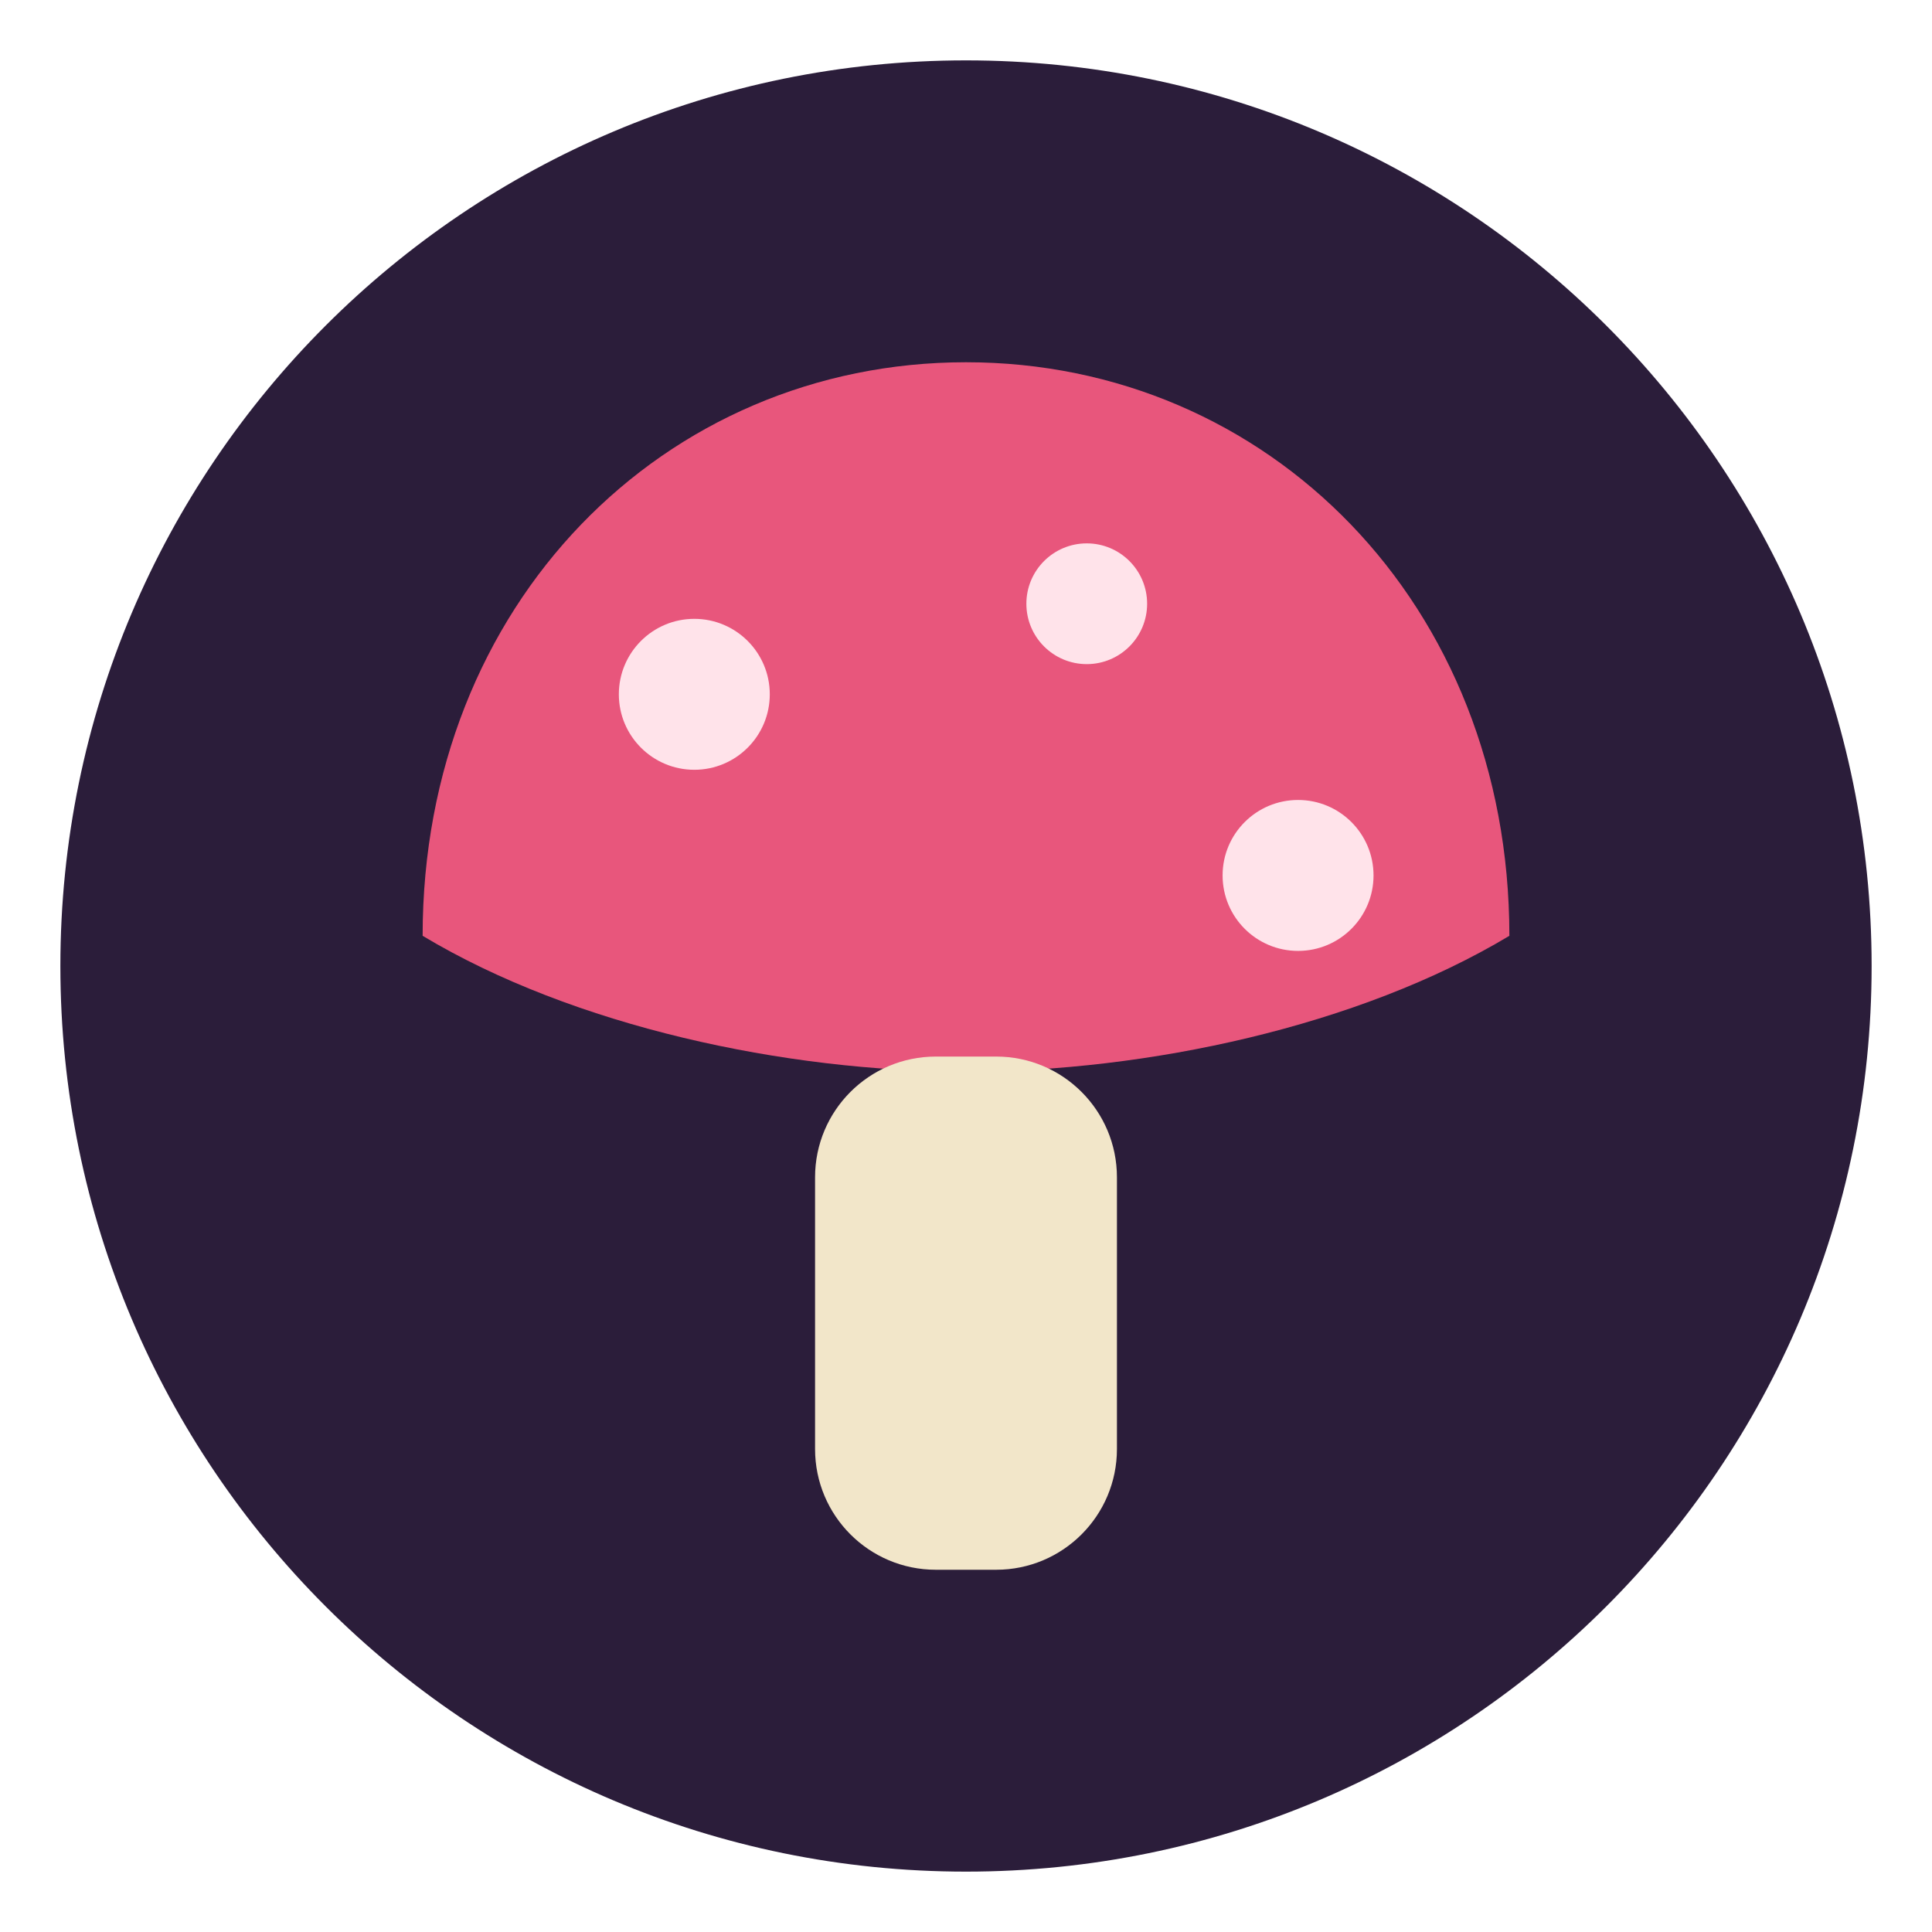
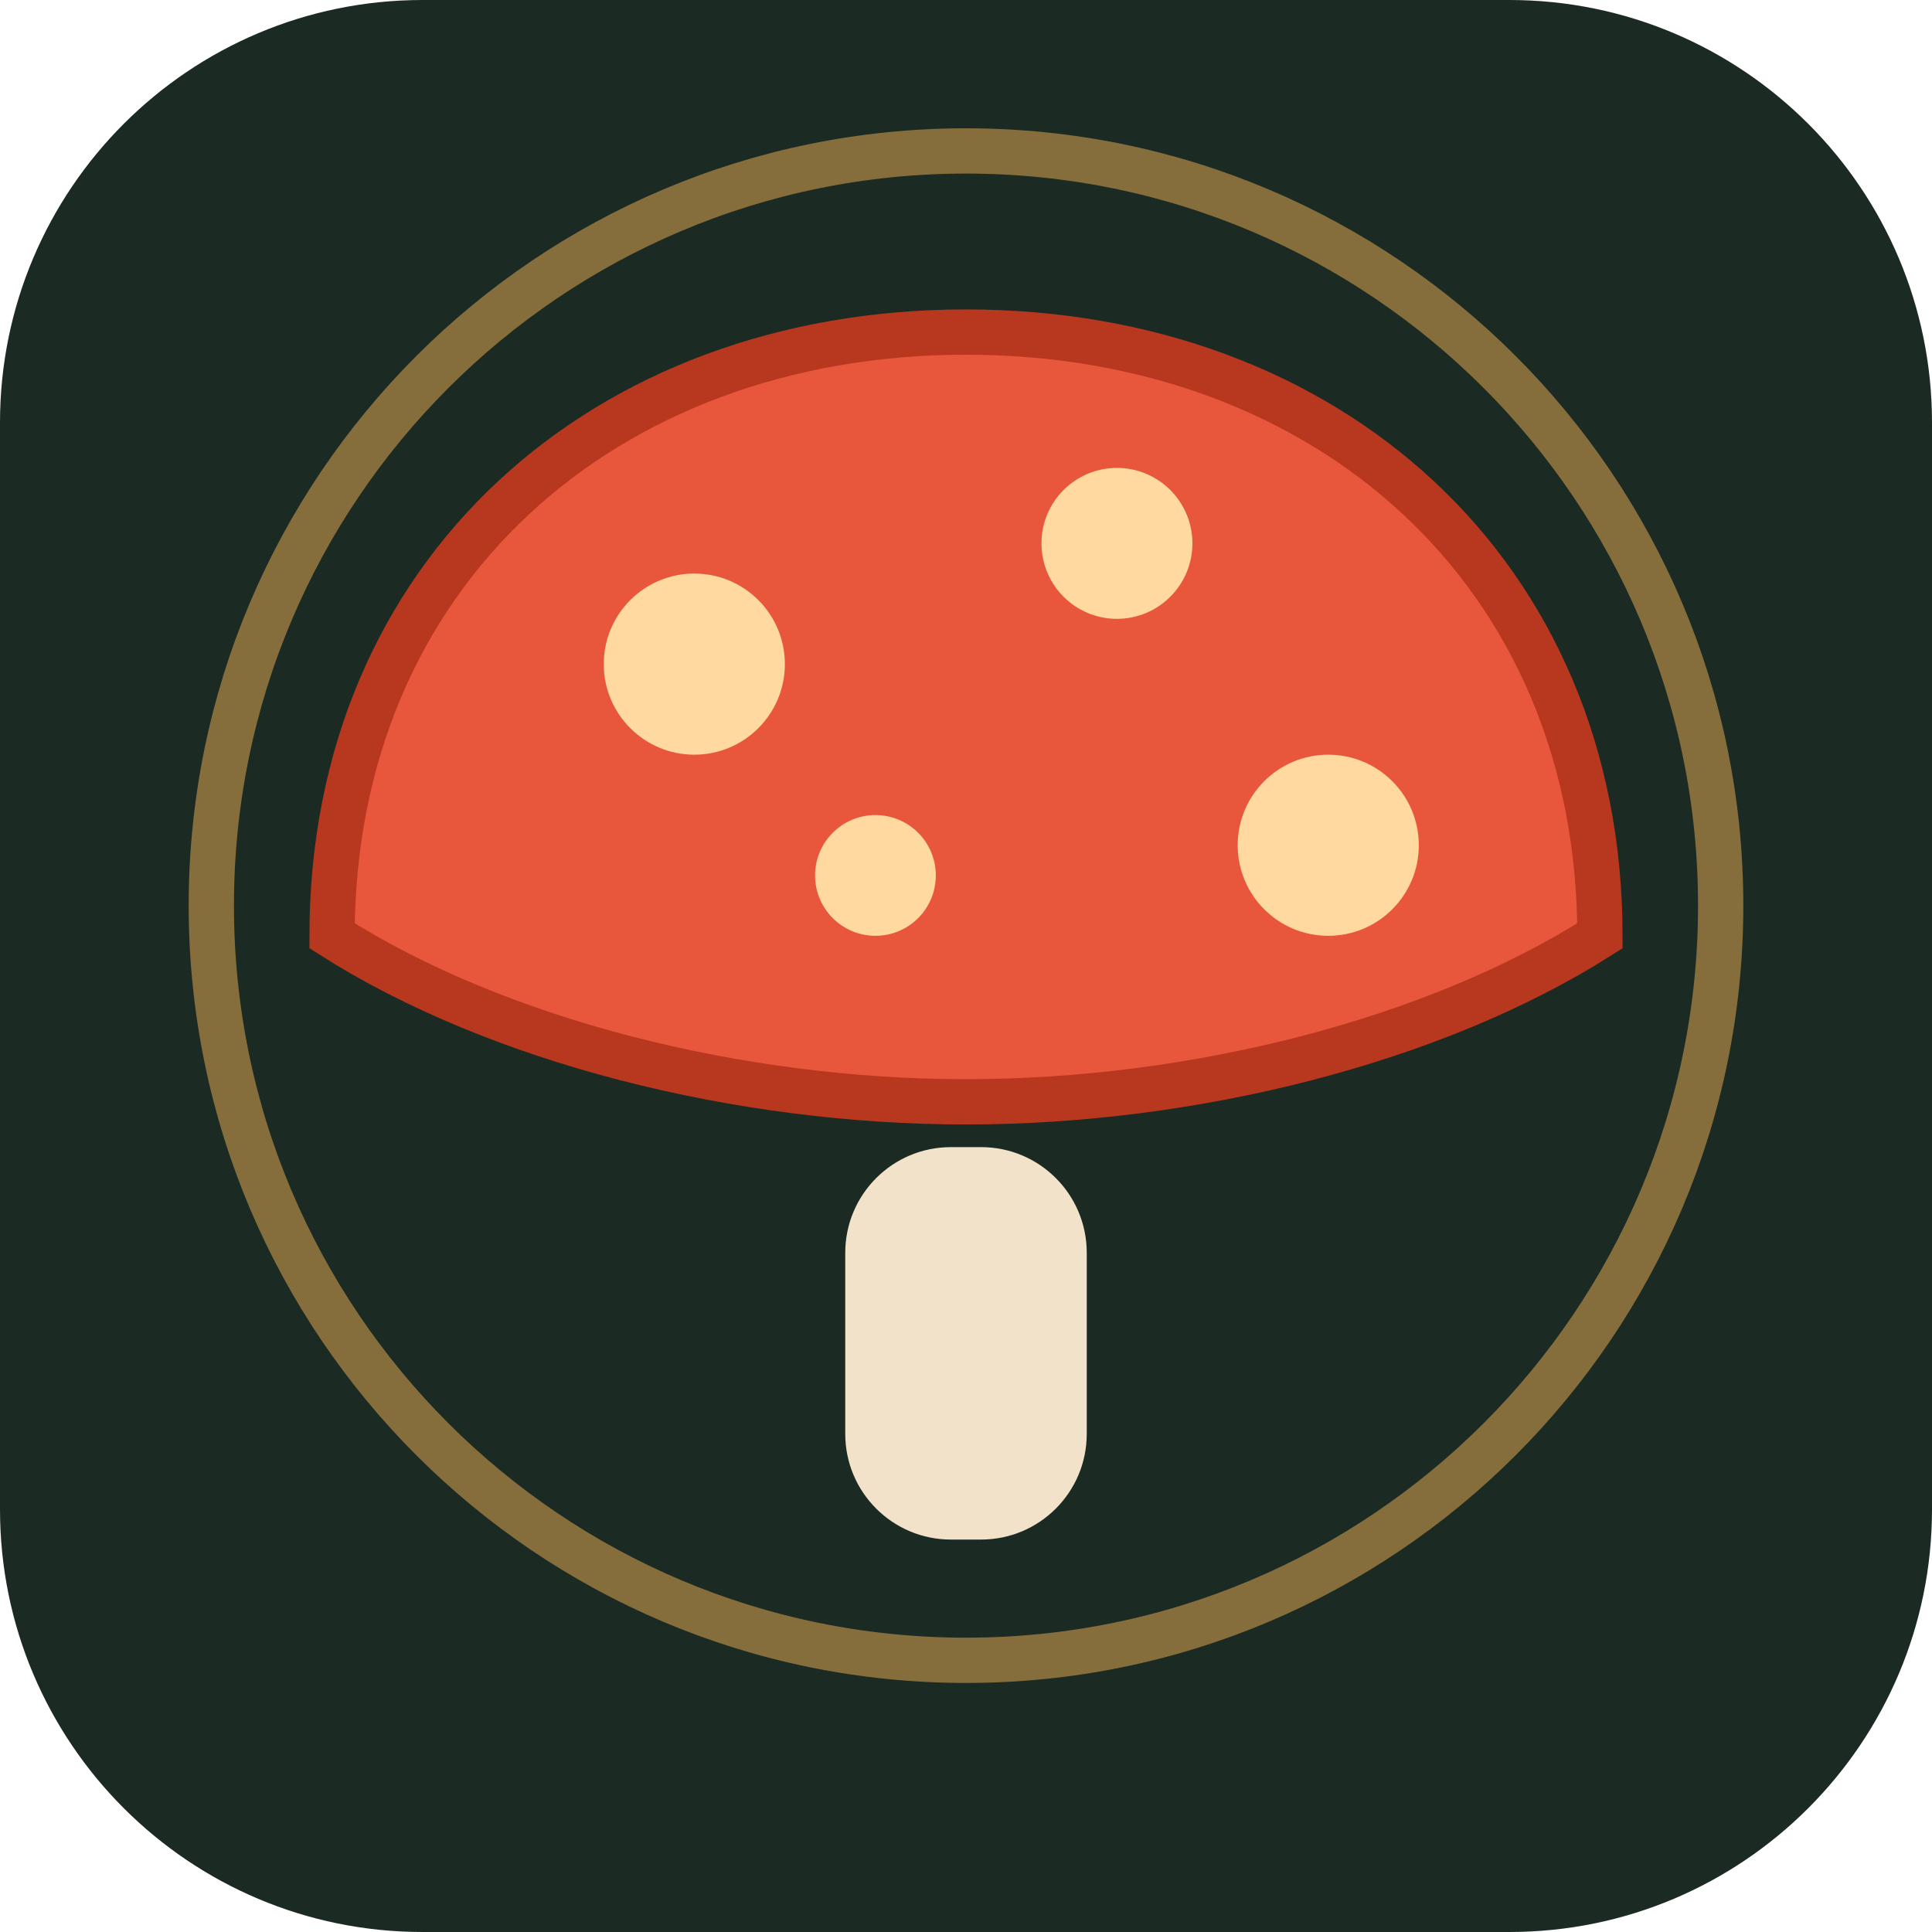
<svg xmlns="http://www.w3.org/2000/svg" viewBox="0 0 128 128" width="128" height="128">
-   <circle cx="64" cy="64" r="60" fill="#2b1d3a" />
-   <path d="M28 62c0-22 16-38 36-38s36 16 36 38c-10 6-24 9-36 9s-26-3-36-9z" fill="#e8567c" />
-   <circle cx="46" cy="46" r="5" fill="#ffe3ea" />
-   <circle cx="72" cy="40" r="4" fill="#ffe3ea" />
-   <circle cx="86" cy="58" r="5" fill="#ffe3ea" />
-   <rect x="54" y="70" width="20" height="34" rx="8" fill="#f2e6c9" />
+   <rect x="0" y="0" width="128" height="128" rx="28" fill="#1b2a23" />
+   <circle cx="64" cy="60" r="50" fill="none" stroke="#f2b155" stroke-width="3" opacity="0.5" />
+   <rect x="56" y="76" width="16" height="26" rx="7" fill="#f2e2c9" />
+   <path d="M22 62c0-24 18-40 42-40s42 16 42 40c-11 7-27 11-42 11s-31-4-42-11z" fill="#e8563c" stroke="#b8371f" stroke-width="3" />
+   <circle cx="46" cy="44" r="6" fill="#ffd9a0" />
+   <circle cx="74" cy="36" r="5" fill="#ffd9a0" />
+   <circle cx="88" cy="56" r="6" fill="#ffd9a0" />
+   <circle cx="58" cy="58" r="4" fill="#ffd9a0" />
</svg>
